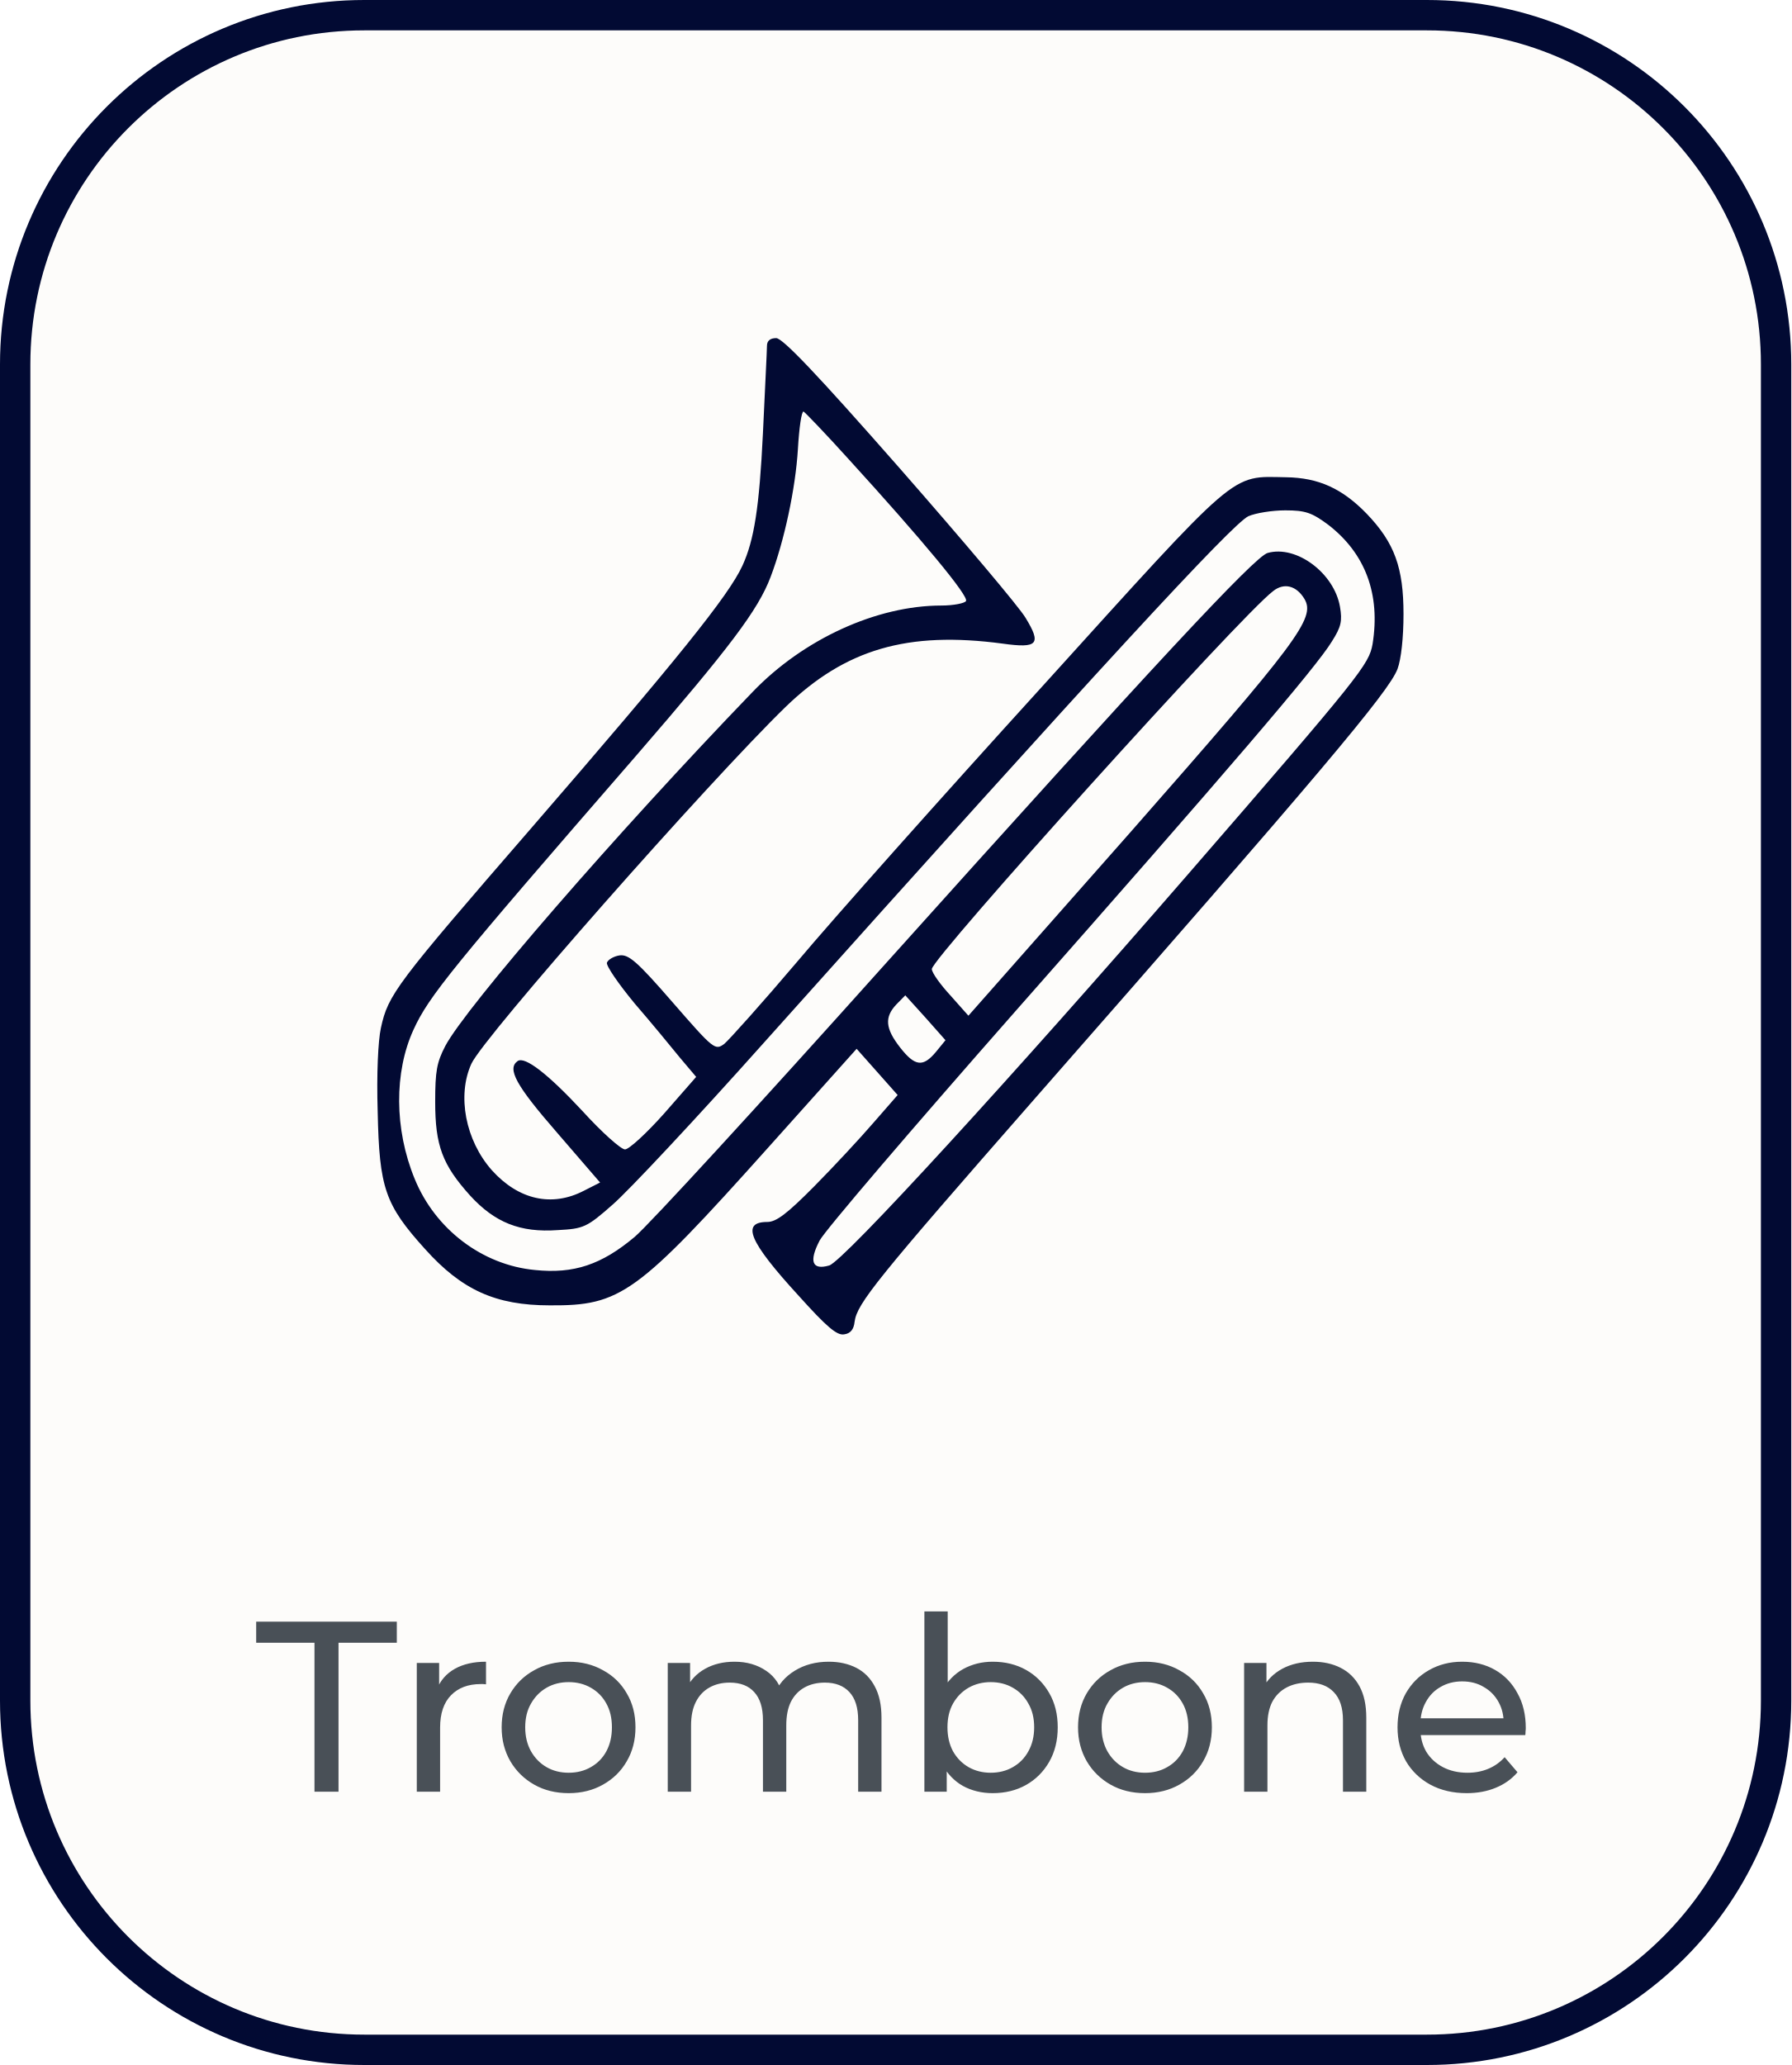
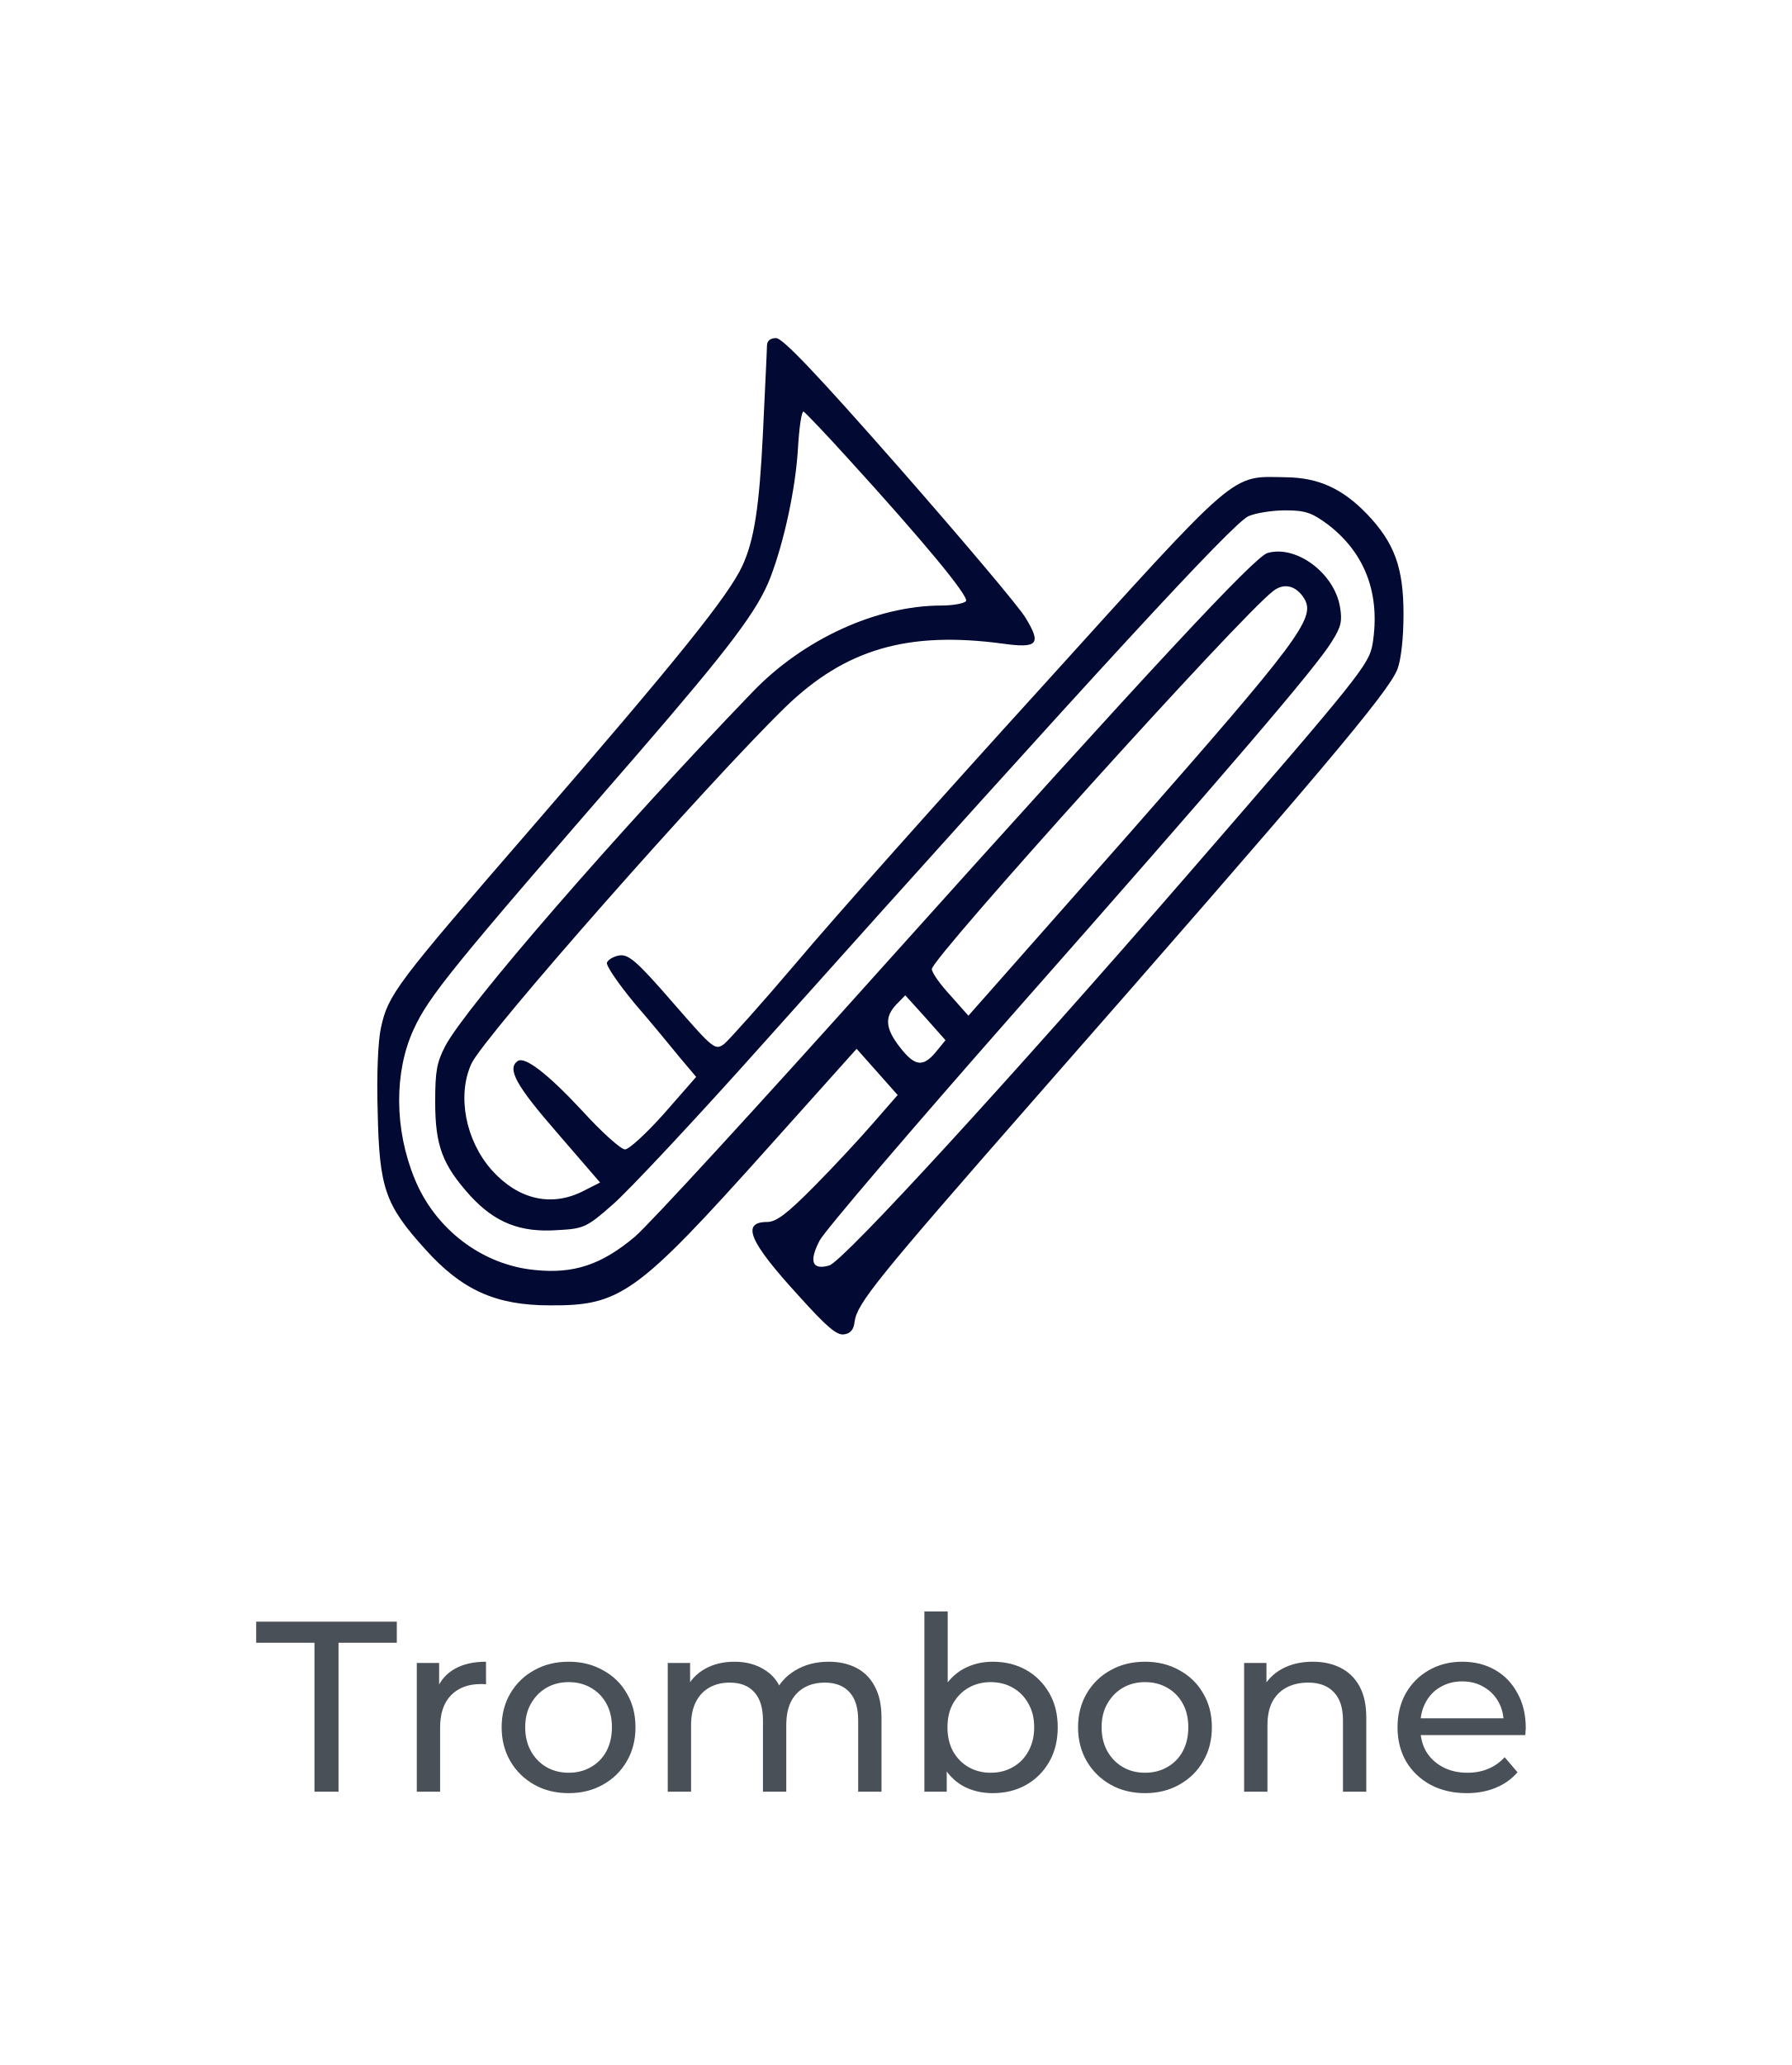
<svg xmlns="http://www.w3.org/2000/svg" width="59" height="68" viewBox="0 0 59 68" fill="none">
-   <rect x="0.5" y="0.5" width="58" height="67" rx="11.5" fill="#FDFCFA" />
  <path d="M25.262 11.388C25.262 11.537 25.195 12.836 25.129 14.268C25.01 16.716 24.838 17.791 24.454 18.627C24.003 19.612 22.295 21.731 17.513 27.253C13.036 32.418 12.785 32.746 12.546 33.85C12.454 34.268 12.401 35.358 12.44 36.612C12.493 39.119 12.679 39.671 14.003 41.134C15.209 42.477 16.321 42.985 18.109 42.985C20.44 43 20.97 42.627 25.314 37.776L28.215 34.537L28.891 35.298L29.566 36.059L28.771 36.97C28.334 37.477 27.46 38.418 26.825 39.059C25.924 39.97 25.566 40.239 25.275 40.239C24.401 40.239 24.666 40.88 26.308 42.671C27.222 43.686 27.566 43.985 27.805 43.94C28.017 43.91 28.122 43.776 28.149 43.522C28.228 42.925 28.877 42.119 34.056 36.209C43.46 25.492 45.752 22.776 46.03 22.03C46.149 21.716 46.228 21 46.228 20.224C46.228 18.701 45.937 17.88 45.023 16.925C44.215 16.089 43.434 15.731 42.361 15.716C40.507 15.686 40.877 15.373 34.295 22.642C31.036 26.224 27.421 30.283 26.268 31.657C25.103 33.03 24.017 34.239 23.858 34.373C23.553 34.597 23.513 34.567 22.149 33C20.983 31.657 20.705 31.418 20.401 31.462C20.215 31.492 20.03 31.597 19.99 31.701C19.963 31.806 20.374 32.403 20.904 33.044C21.447 33.671 22.109 34.477 22.401 34.836L22.93 35.462L21.884 36.657C21.301 37.313 20.718 37.85 20.586 37.85C20.454 37.85 19.818 37.283 19.195 36.597C18.043 35.358 17.288 34.776 17.05 34.94C16.692 35.194 16.997 35.746 18.348 37.298L19.765 38.94L19.235 39.209C18.175 39.761 17.076 39.507 16.202 38.537C15.328 37.552 15.05 36.074 15.526 35.03C15.924 34.149 23.367 25.716 25.871 23.283C27.844 21.373 29.897 20.776 33.023 21.194C34.189 21.358 34.308 21.209 33.778 20.343C33.579 20 31.712 17.791 29.632 15.418C26.891 12.298 25.778 11.134 25.566 11.134C25.367 11.134 25.262 11.224 25.262 11.388ZM27.937 15.104C30.387 17.791 31.911 19.627 31.818 19.791C31.778 19.865 31.407 19.94 31.01 19.94C28.877 19.94 26.467 21.044 24.798 22.776C20.308 27.433 15.341 33.164 14.665 34.447C14.387 34.985 14.334 35.268 14.334 36.283C14.334 37.731 14.573 38.358 15.487 39.373C16.295 40.254 17.129 40.597 18.374 40.507C19.222 40.462 19.328 40.418 20.175 39.671C20.679 39.239 22.944 36.821 25.195 34.298C36.308 21.88 40.573 17.268 41.116 17C41.354 16.895 41.897 16.806 42.334 16.806C42.997 16.806 43.209 16.88 43.752 17.283C44.97 18.224 45.474 19.567 45.209 21.209C45.089 21.88 44.838 22.209 39.129 28.791C33.328 35.477 27.778 41.537 27.314 41.671C26.745 41.836 26.639 41.537 26.997 40.85C27.169 40.522 30.056 37.149 33.407 33.343C40.454 25.358 43.381 21.94 43.871 21.119C44.175 20.642 44.215 20.448 44.136 19.985C43.95 18.88 42.705 17.94 41.752 18.209C41.328 18.328 38.043 21.851 29.089 31.821C25.05 36.328 21.367 40.343 20.904 40.731C19.818 41.642 18.904 41.955 17.619 41.821C15.884 41.657 14.334 40.477 13.659 38.821C12.983 37.179 12.983 35.298 13.619 33.91C14.123 32.806 14.864 31.895 20.97 24.865C24.03 21.328 24.97 20.089 25.381 19C25.831 17.821 26.202 16.089 26.281 14.791C26.321 14.089 26.401 13.537 26.467 13.552C26.52 13.582 27.182 14.268 27.937 15.104ZM42.97 19.731C43.328 20.358 42.758 21.119 37.235 27.403L31.897 33.447L31.301 32.776C30.97 32.418 30.692 32.03 30.692 31.91C30.692 31.552 40.877 20.253 41.937 19.462C42.295 19.179 42.705 19.283 42.97 19.731ZM30.825 34.642C30.401 35.149 30.136 35.119 29.646 34.492C29.156 33.865 29.129 33.492 29.526 33.074L29.818 32.776L30.48 33.507L31.142 34.254L30.825 34.642Z" fill="#020A33" />
  <path d="M10.358 59V54.096H8.438V53.4H13.07V54.096H11.15V59H10.358ZM13.728 59V54.76H14.464V55.912L14.392 55.624C14.509 55.331 14.707 55.107 14.984 54.952C15.261 54.797 15.603 54.72 16.008 54.72V55.464C15.976 55.459 15.944 55.456 15.912 55.456C15.885 55.456 15.859 55.456 15.832 55.456C15.421 55.456 15.096 55.579 14.856 55.824C14.616 56.069 14.496 56.424 14.496 56.888V59H13.728ZM18.732 59.048C18.305 59.048 17.926 58.955 17.596 58.768C17.265 58.581 17.003 58.325 16.811 58C16.619 57.669 16.523 57.296 16.523 56.88C16.523 56.459 16.619 56.085 16.811 55.76C17.003 55.435 17.265 55.181 17.596 55C17.926 54.813 18.305 54.72 18.732 54.72C19.153 54.72 19.529 54.813 19.86 55C20.195 55.181 20.457 55.435 20.643 55.76C20.835 56.08 20.931 56.453 20.931 56.88C20.931 57.301 20.835 57.675 20.643 58C20.457 58.325 20.195 58.581 19.86 58.768C19.529 58.955 19.153 59.048 18.732 59.048ZM18.732 58.376C19.003 58.376 19.246 58.315 19.459 58.192C19.678 58.069 19.849 57.896 19.971 57.672C20.094 57.443 20.155 57.179 20.155 56.88C20.155 56.576 20.094 56.315 19.971 56.096C19.849 55.872 19.678 55.699 19.459 55.576C19.246 55.453 19.003 55.392 18.732 55.392C18.459 55.392 18.217 55.453 18.003 55.576C17.79 55.699 17.619 55.872 17.491 56.096C17.363 56.315 17.299 56.576 17.299 56.88C17.299 57.179 17.363 57.443 17.491 57.672C17.619 57.896 17.79 58.069 18.003 58.192C18.217 58.315 18.459 58.376 18.732 58.376ZM27.298 54.72C27.639 54.72 27.94 54.787 28.202 54.92C28.463 55.053 28.666 55.256 28.81 55.528C28.959 55.8 29.034 56.144 29.034 56.56V59H28.266V56.648C28.266 56.237 28.17 55.928 27.978 55.72C27.786 55.512 27.516 55.408 27.17 55.408C26.914 55.408 26.69 55.461 26.498 55.568C26.306 55.675 26.156 55.832 26.05 56.04C25.948 56.248 25.898 56.507 25.898 56.816V59H25.13V56.648C25.13 56.237 25.034 55.928 24.842 55.72C24.655 55.512 24.386 55.408 24.034 55.408C23.783 55.408 23.562 55.461 23.37 55.568C23.178 55.675 23.028 55.832 22.922 56.04C22.815 56.248 22.762 56.507 22.762 56.816V59H21.994V54.76H22.73V55.888L22.61 55.6C22.743 55.323 22.948 55.107 23.226 54.952C23.503 54.797 23.826 54.72 24.194 54.72C24.599 54.72 24.948 54.821 25.242 55.024C25.535 55.221 25.727 55.523 25.818 55.928L25.506 55.8C25.634 55.475 25.858 55.213 26.178 55.016C26.498 54.819 26.871 54.72 27.298 54.72ZM32.695 59.048C32.332 59.048 32.004 58.968 31.711 58.808C31.423 58.643 31.193 58.4 31.023 58.08C30.857 57.76 30.775 57.36 30.775 56.88C30.775 56.4 30.86 56 31.031 55.68C31.207 55.36 31.439 55.12 31.727 54.96C32.02 54.8 32.343 54.72 32.695 54.72C33.111 54.72 33.479 54.811 33.799 54.992C34.119 55.173 34.372 55.427 34.559 55.752C34.745 56.072 34.839 56.448 34.839 56.88C34.839 57.312 34.745 57.691 34.559 58.016C34.372 58.341 34.119 58.595 33.799 58.776C33.479 58.957 33.111 59.048 32.695 59.048ZM30.447 59V53.064H31.215V55.888L31.135 56.872L31.183 57.856V59H30.447ZM32.631 58.376C32.903 58.376 33.145 58.315 33.359 58.192C33.577 58.069 33.748 57.896 33.871 57.672C33.999 57.443 34.063 57.179 34.063 56.88C34.063 56.576 33.999 56.315 33.871 56.096C33.748 55.872 33.577 55.699 33.359 55.576C33.145 55.453 32.903 55.392 32.631 55.392C32.364 55.392 32.121 55.453 31.903 55.576C31.689 55.699 31.519 55.872 31.391 56.096C31.268 56.315 31.207 56.576 31.207 56.88C31.207 57.179 31.268 57.443 31.391 57.672C31.519 57.896 31.689 58.069 31.903 58.192C32.121 58.315 32.364 58.376 32.631 58.376ZM37.716 59.048C37.289 59.048 36.91 58.955 36.58 58.768C36.249 58.581 35.988 58.325 35.796 58C35.604 57.669 35.508 57.296 35.508 56.88C35.508 56.459 35.604 56.085 35.796 55.76C35.988 55.435 36.249 55.181 36.58 55C36.91 54.813 37.289 54.72 37.716 54.72C38.137 54.72 38.513 54.813 38.844 55C39.18 55.181 39.441 55.435 39.628 55.76C39.82 56.08 39.916 56.453 39.916 56.88C39.916 57.301 39.82 57.675 39.628 58C39.441 58.325 39.18 58.581 38.844 58.768C38.513 58.955 38.137 59.048 37.716 59.048ZM37.716 58.376C37.988 58.376 38.23 58.315 38.444 58.192C38.663 58.069 38.833 57.896 38.956 57.672C39.078 57.443 39.14 57.179 39.14 56.88C39.14 56.576 39.078 56.315 38.956 56.096C38.833 55.872 38.663 55.699 38.444 55.576C38.23 55.453 37.988 55.392 37.716 55.392C37.444 55.392 37.201 55.453 36.988 55.576C36.775 55.699 36.604 55.872 36.476 56.096C36.348 56.315 36.284 56.576 36.284 56.88C36.284 57.179 36.348 57.443 36.476 57.672C36.604 57.896 36.775 58.069 36.988 58.192C37.201 58.315 37.444 58.376 37.716 58.376ZM43.242 54.72C43.589 54.72 43.893 54.787 44.154 54.92C44.421 55.053 44.629 55.256 44.778 55.528C44.927 55.8 45.002 56.144 45.002 56.56V59H44.234V56.648C44.234 56.237 44.133 55.928 43.93 55.72C43.733 55.512 43.453 55.408 43.09 55.408C42.818 55.408 42.581 55.461 42.378 55.568C42.175 55.675 42.018 55.832 41.906 56.04C41.799 56.248 41.746 56.507 41.746 56.816V59H40.978V54.76H41.714V55.904L41.594 55.6C41.733 55.323 41.946 55.107 42.234 54.952C42.522 54.797 42.858 54.72 43.242 54.72ZM48.311 59.048C47.858 59.048 47.458 58.955 47.111 58.768C46.77 58.581 46.503 58.325 46.311 58C46.125 57.675 46.031 57.301 46.031 56.88C46.031 56.459 46.122 56.085 46.303 55.76C46.49 55.435 46.743 55.181 47.063 55C47.389 54.813 47.754 54.72 48.159 54.72C48.57 54.72 48.933 54.811 49.247 54.992C49.562 55.173 49.807 55.429 49.983 55.76C50.165 56.085 50.255 56.467 50.255 56.904C50.255 56.936 50.253 56.973 50.247 57.016C50.247 57.059 50.245 57.099 50.239 57.136H46.631V56.584H49.839L49.527 56.776C49.533 56.504 49.477 56.261 49.359 56.048C49.242 55.835 49.079 55.669 48.871 55.552C48.669 55.429 48.431 55.368 48.159 55.368C47.893 55.368 47.655 55.429 47.447 55.552C47.239 55.669 47.077 55.837 46.959 56.056C46.842 56.269 46.783 56.515 46.783 56.792V56.92C46.783 57.203 46.847 57.456 46.975 57.68C47.109 57.899 47.293 58.069 47.527 58.192C47.762 58.315 48.031 58.376 48.335 58.376C48.586 58.376 48.813 58.333 49.015 58.248C49.223 58.163 49.405 58.035 49.559 57.864L49.983 58.36C49.791 58.584 49.551 58.755 49.263 58.872C48.981 58.989 48.663 59.048 48.311 59.048Z" fill="#495057" />
-   <rect x="0.5" y="0.5" width="58" height="67" rx="11.5" stroke="#020A33" />
</svg>
